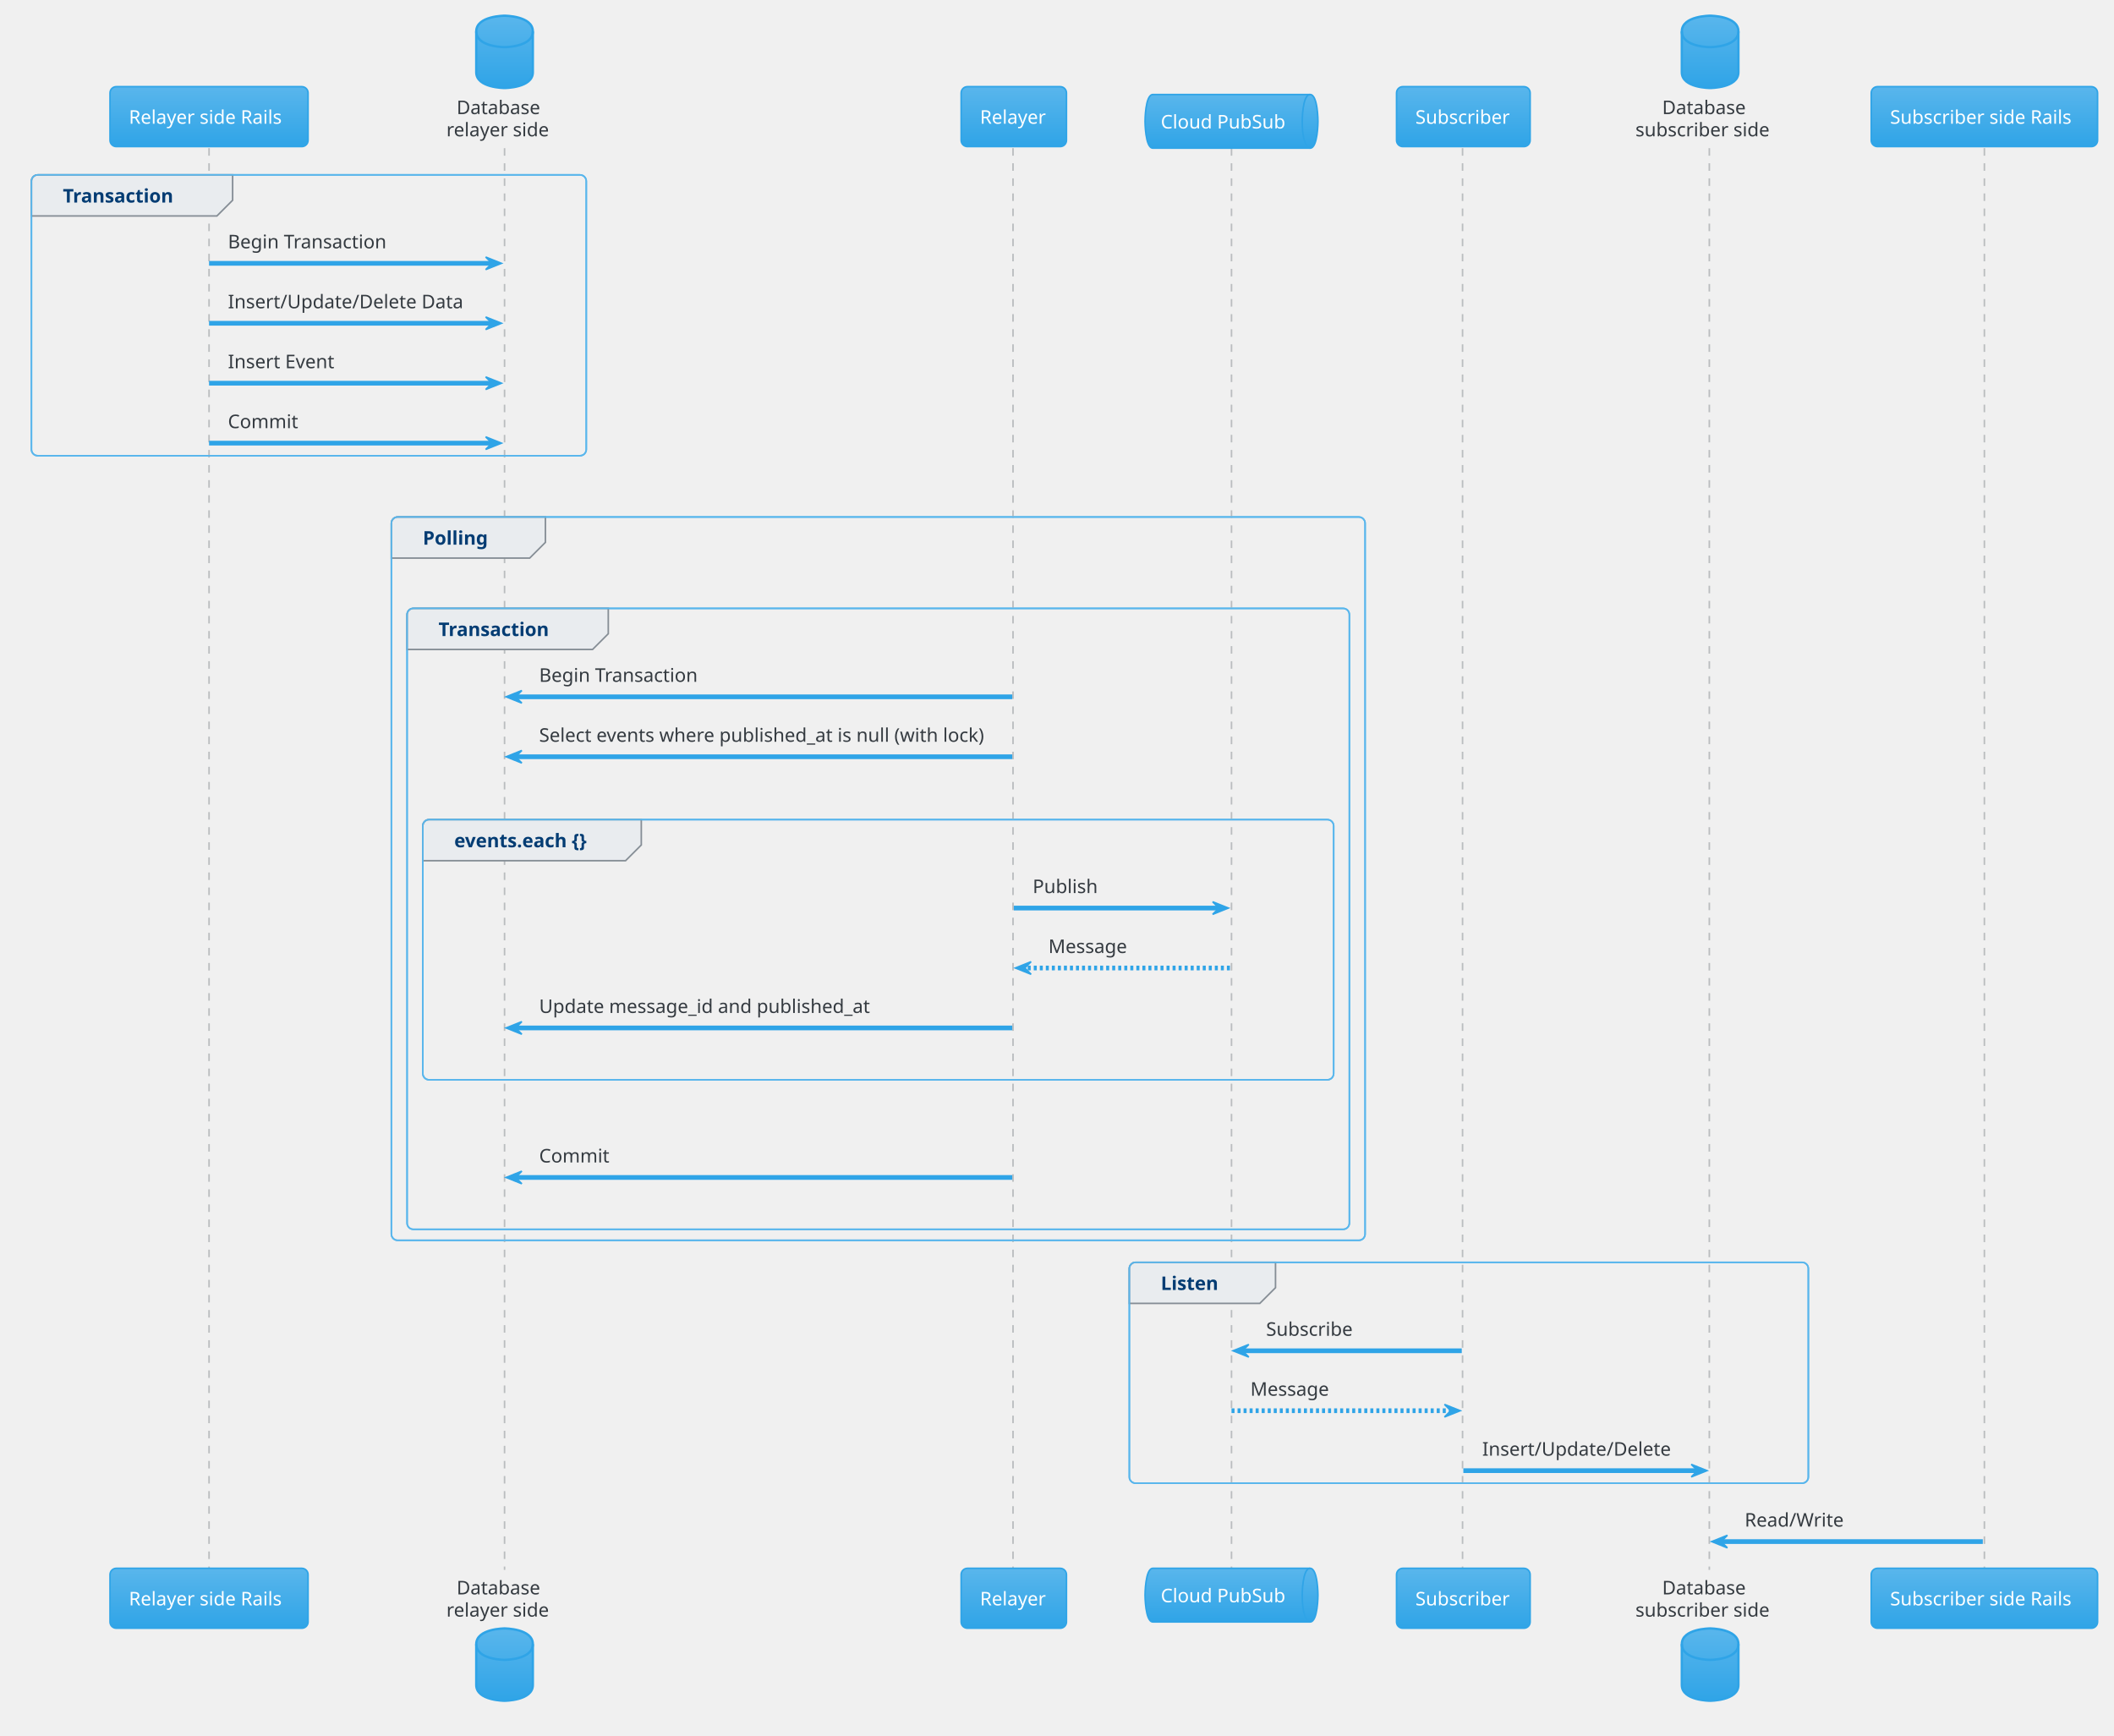
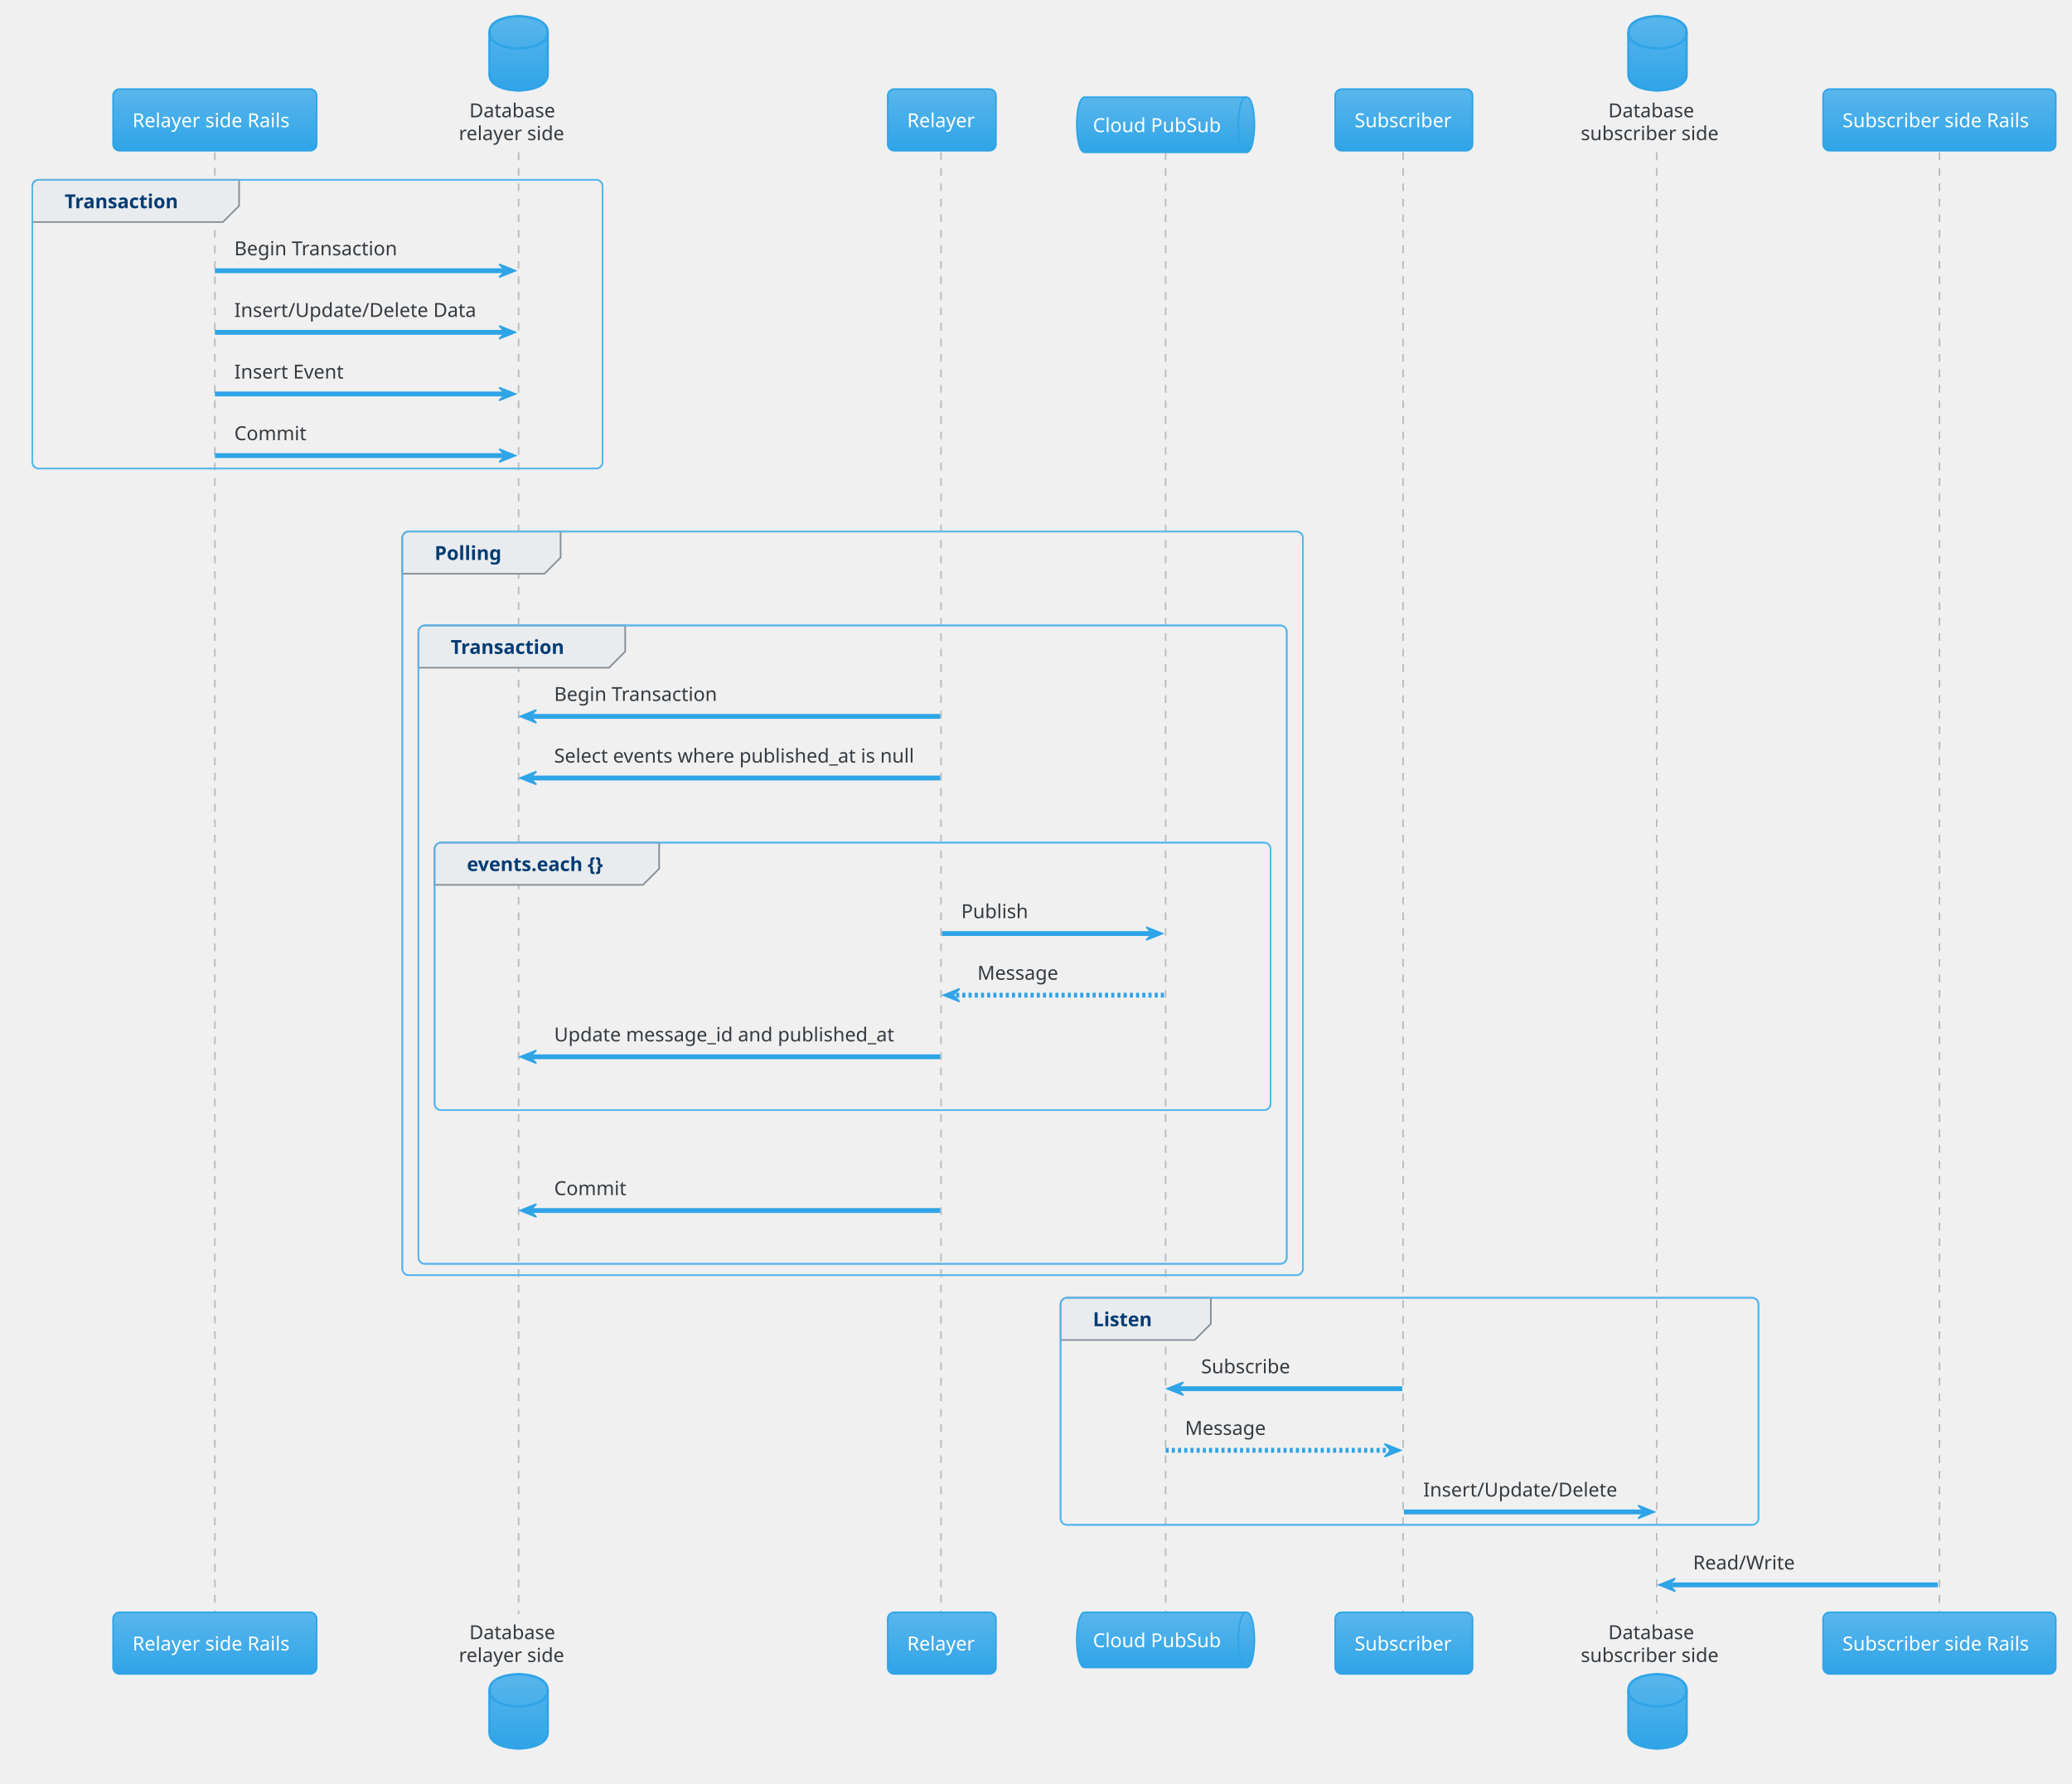
- <svg xmlns="http://www.w3.org/2000/svg" contentStyleType="text/css" height="1150px" preserveAspectRatio="none" style="width:1401px;height:1150px;background:#00000000;" version="1.1" viewBox="0 0 1401 1150" width="1401.042px" zoomAndPan="magnify">
+ <svg xmlns="http://www.w3.org/2000/svg" contentStyleType="text/css" height="1150px" preserveAspectRatio="none" style="width:1336px;height:1150px;background:#00000000;" version="1.1" viewBox="0 0 1336 1150" width="1336.458px" zoomAndPan="magnify">
  <defs>
-     <linearGradient id="gts03zjp7mt3a0" x1="50%" x2="50%" y1="0%" y2="100%">
+     <linearGradient id="g5yosbli2uix20" x1="50%" x2="50%" y1="0%" y2="100%">
      <stop offset="0%" stop-color="#59B6EC" />
      <stop offset="100%" stop-color="#2FA4E7" />
    </linearGradient>
  </defs>
  <g>
    <rect fill="none" height="186.108" rx="4.167" ry="4.167" style="stroke:#59B6EC;stroke-width:1.042;" width="367.708" x="20.833" y="115.902" />
-     <rect fill="none" height="479.37" rx="4.167" ry="4.167" style="stroke:#59B6EC;stroke-width:1.042;" width="645.312" x="259.375" y="342.635" />
-     <rect fill="none" height="411.523" rx="4.167" ry="4.167" style="stroke:#59B6EC;stroke-width:1.042;" width="624.479" x="269.792" y="403.19" />
-     <rect fill="none" height="172.428" rx="4.167" ry="4.167" style="stroke:#59B6EC;stroke-width:1.042;" width="603.646" x="280.208" y="543.188" />
-     <rect fill="none" height="146.387" rx="4.167" ry="4.167" style="stroke:#59B6EC;stroke-width:1.042;" width="450" x="748.438" y="836.588" />
+     <rect fill="none" height="479.37" rx="4.167" ry="4.167" style="stroke:#59B6EC;stroke-width:1.042;" width="580.729" x="259.375" y="342.635" />
+     <rect fill="none" height="411.523" rx="4.167" ry="4.167" style="stroke:#59B6EC;stroke-width:1.042;" width="559.896" x="269.792" y="403.19" />
+     <rect fill="none" height="172.428" rx="4.167" ry="4.167" style="stroke:#59B6EC;stroke-width:1.042;" width="539.062" x="280.208" y="543.188" />
+     <rect fill="none" height="146.387" rx="4.167" ry="4.167" style="stroke:#59B6EC;stroke-width:1.042;" width="450" x="683.854" y="836.588" />
    <line style="stroke:#BABDBF;stroke-width:1.042;stroke-dasharray:5.0,5.0;" x1="138.542" x2="138.542" y1="98.193" y2="1040.405" />
    <line style="stroke:#BABDBF;stroke-width:1.042;stroke-dasharray:5.0,5.0;" x1="334.375" x2="334.375" y1="98.193" y2="1040.405" />
-     <line style="stroke:#BABDBF;stroke-width:1.042;stroke-dasharray:5.0,5.0;" x1="671.354" x2="671.354" y1="98.193" y2="1040.405" />
-     <line style="stroke:#BABDBF;stroke-width:1.042;stroke-dasharray:5.0,5.0;" x1="816.146" x2="816.146" y1="98.193" y2="1040.405" />
-     <line style="stroke:#BABDBF;stroke-width:1.042;stroke-dasharray:5.0,5.0;" x1="969.271" x2="969.271" y1="98.193" y2="1040.405" />
-     <line style="stroke:#BABDBF;stroke-width:1.042;stroke-dasharray:5.0,5.0;" x1="1132.812" x2="1132.812" y1="98.193" y2="1040.405" />
-     <line style="stroke:#BABDBF;stroke-width:1.042;stroke-dasharray:5.0,5.0;" x1="1315.104" x2="1315.104" y1="98.193" y2="1040.405" />
-     <rect fill="url(#gts03zjp7mt3a0)" height="39.722" rx="4.167" ry="4.167" style="stroke:#2FA4E7;stroke-width:1.042;" width="131.25" x="72.917" y="57.43" />
+     <line style="stroke:#BABDBF;stroke-width:1.042;stroke-dasharray:5.0,5.0;" x1="606.771" x2="606.771" y1="98.193" y2="1040.405" />
+     <line style="stroke:#BABDBF;stroke-width:1.042;stroke-dasharray:5.0,5.0;" x1="751.562" x2="751.562" y1="98.193" y2="1040.405" />
+     <line style="stroke:#BABDBF;stroke-width:1.042;stroke-dasharray:5.0,5.0;" x1="904.688" x2="904.688" y1="98.193" y2="1040.405" />
+     <line style="stroke:#BABDBF;stroke-width:1.042;stroke-dasharray:5.0,5.0;" x1="1068.229" x2="1068.229" y1="98.193" y2="1040.405" />
+     <line style="stroke:#BABDBF;stroke-width:1.042;stroke-dasharray:5.0,5.0;" x1="1250.521" x2="1250.521" y1="98.193" y2="1040.405" />
+     <rect fill="url(#g5yosbli2uix20)" height="39.722" rx="4.167" ry="4.167" style="stroke:#2FA4E7;stroke-width:1.042;" width="131.25" x="72.917" y="57.43" />
    <text fill="#FFFFFF" font-family="&quot;Verdana&quot;" font-size="12.5" lengthAdjust="spacing" textLength="106.25" x="85.417" y="82.015">Relayer side Rails</text>
-     <rect fill="url(#gts03zjp7mt3a0)" height="39.722" rx="4.167" ry="4.167" style="stroke:#2FA4E7;stroke-width:1.042;" width="131.25" x="72.917" y="1039.364" />
+     <rect fill="url(#g5yosbli2uix20)" height="39.722" rx="4.167" ry="4.167" style="stroke:#2FA4E7;stroke-width:1.042;" width="131.25" x="72.917" y="1039.364" />
    <text fill="#FFFFFF" font-family="&quot;Verdana&quot;" font-size="12.5" lengthAdjust="spacing" textLength="106.25" x="85.417" y="1063.949">Relayer side Rails</text>
    <text fill="#343A40" font-family="&quot;Verdana&quot;" font-size="12.5" lengthAdjust="spacing" textLength="57.292" x="302.604" y="75.627">Database</text>
    <text fill="#343A40" font-family="&quot;Verdana&quot;" font-size="12.5" lengthAdjust="spacing" textLength="70.833" x="295.833" y="90.348">relayer side</text>
-     <path d="M315.625,20.833 C315.625,10.417 334.375,10.417 334.375,10.417 C334.375,10.417 353.125,10.417 353.125,20.833 L353.125,47.917 C353.125,58.333 334.375,58.333 334.375,58.333 C334.375,58.333 315.625,58.333 315.625,47.917 L315.625,20.833 " fill="url(#gts03zjp7mt3a0)" style="stroke:#2FA4E7;stroke-width:1.562;" />
+     <path d="M315.625,20.833 C315.625,10.417 334.375,10.417 334.375,10.417 C334.375,10.417 353.125,10.417 353.125,20.833 L353.125,47.917 C353.125,58.333 334.375,58.333 334.375,58.333 C334.375,58.333 315.625,58.333 315.625,47.917 L315.625,20.833 " fill="url(#g5yosbli2uix20)" style="stroke:#2FA4E7;stroke-width:1.562;" />
    <path d="M315.625,20.833 C315.625,31.25 334.375,31.25 334.375,31.25 C334.375,31.25 353.125,31.25 353.125,20.833 " fill="none" style="stroke:#2FA4E7;stroke-width:1.562;" />
    <text fill="#343A40" font-family="&quot;Verdana&quot;" font-size="12.5" lengthAdjust="spacing" textLength="57.292" x="302.604" y="1056.657">Database</text>
    <text fill="#343A40" font-family="&quot;Verdana&quot;" font-size="12.5" lengthAdjust="spacing" textLength="70.833" x="295.833" y="1071.379">relayer side</text>
-     <path d="M315.625,1089.64 C315.625,1079.224 334.375,1079.224 334.375,1079.224 C334.375,1079.224 353.125,1079.224 353.125,1089.64 L353.125,1116.724 C353.125,1127.14 334.375,1127.14 334.375,1127.14 C334.375,1127.14 315.625,1127.14 315.625,1116.724 L315.625,1089.64 " fill="url(#gts03zjp7mt3a0)" style="stroke:#2FA4E7;stroke-width:1.562;" />
+     <path d="M315.625,1089.64 C315.625,1079.224 334.375,1079.224 334.375,1079.224 C334.375,1079.224 353.125,1079.224 353.125,1089.64 L353.125,1116.724 C353.125,1127.14 334.375,1127.14 334.375,1127.14 C334.375,1127.14 315.625,1127.14 315.625,1116.724 L315.625,1089.64 " fill="url(#g5yosbli2uix20)" style="stroke:#2FA4E7;stroke-width:1.562;" />
    <path d="M315.625,1089.64 C315.625,1100.057 334.375,1100.057 334.375,1100.057 C334.375,1100.057 353.125,1100.057 353.125,1089.64 " fill="none" style="stroke:#2FA4E7;stroke-width:1.562;" />
-     <rect fill="url(#gts03zjp7mt3a0)" height="39.722" rx="4.167" ry="4.167" style="stroke:#2FA4E7;stroke-width:1.042;" width="69.792" x="636.979" y="57.43" />
-     <text fill="#FFFFFF" font-family="&quot;Verdana&quot;" font-size="12.5" lengthAdjust="spacing" textLength="44.792" x="649.479" y="82.015">Relayer</text>
-     <rect fill="url(#gts03zjp7mt3a0)" height="39.722" rx="4.167" ry="4.167" style="stroke:#2FA4E7;stroke-width:1.042;" width="69.792" x="636.979" y="1039.364" />
-     <text fill="#FFFFFF" font-family="&quot;Verdana&quot;" font-size="12.5" lengthAdjust="spacing" textLength="44.792" x="649.479" y="1063.949">Relayer</text>
-     <path d="M764.062,62.638 L868.229,62.638 C873.438,62.638 873.438,80.416 873.438,80.416 C873.438,80.416 873.438,98.193 868.229,98.193 L764.062,98.193 C758.854,98.193 758.854,80.416 758.854,80.416 C758.854,80.416 758.854,62.638 764.062,62.638 " fill="url(#gts03zjp7mt3a0)" style="stroke:#2FA4E7;stroke-width:1.042;" />
-     <path d="M868.229,62.638 C863.021,62.638 863.021,80.416 863.021,80.416 C863.021,98.193 868.229,98.193 868.229,98.193 " fill="none" style="stroke:#2FA4E7;stroke-width:1.042;" />
-     <text fill="#FFFFFF" font-family="&quot;Verdana&quot;" font-size="12.5" lengthAdjust="spacing" textLength="83.333" x="769.271" y="85.14">Cloud PubSub</text>
-     <path d="M764.062,1039.364 L868.229,1039.364 C873.438,1039.364 873.438,1057.141 873.438,1057.141 C873.438,1057.141 873.438,1074.919 868.229,1074.919 L764.062,1074.919 C758.854,1074.919 758.854,1057.141 758.854,1057.141 C758.854,1057.141 758.854,1039.364 764.062,1039.364 " fill="url(#gts03zjp7mt3a0)" style="stroke:#2FA4E7;stroke-width:1.042;" />
-     <path d="M868.229,1039.364 C863.021,1039.364 863.021,1057.141 863.021,1057.141 C863.021,1074.919 868.229,1074.919 868.229,1074.919 " fill="none" style="stroke:#2FA4E7;stroke-width:1.042;" />
-     <text fill="#FFFFFF" font-family="&quot;Verdana&quot;" font-size="12.5" lengthAdjust="spacing" textLength="83.333" x="769.271" y="1061.865">Cloud PubSub</text>
-     <rect fill="url(#gts03zjp7mt3a0)" height="39.722" rx="4.167" ry="4.167" style="stroke:#2FA4E7;stroke-width:1.042;" width="88.542" x="925.521" y="57.43" />
-     <text fill="#FFFFFF" font-family="&quot;Verdana&quot;" font-size="12.5" lengthAdjust="spacing" textLength="63.542" x="938.021" y="82.015">Subscriber</text>
-     <rect fill="url(#gts03zjp7mt3a0)" height="39.722" rx="4.167" ry="4.167" style="stroke:#2FA4E7;stroke-width:1.042;" width="88.542" x="925.521" y="1039.364" />
-     <text fill="#FFFFFF" font-family="&quot;Verdana&quot;" font-size="12.5" lengthAdjust="spacing" textLength="63.542" x="938.021" y="1063.949">Subscriber</text>
-     <text fill="#343A40" font-family="&quot;Verdana&quot;" font-size="12.5" lengthAdjust="spacing" textLength="57.292" x="1101.562" y="75.627">Database</text>
-     <text fill="#343A40" font-family="&quot;Verdana&quot;" font-size="12.5" lengthAdjust="spacing" textLength="92.708" x="1083.854" y="90.348">subscriber side</text>
-     <path d="M1114.583,20.833 C1114.583,10.417 1133.333,10.417 1133.333,10.417 C1133.333,10.417 1152.083,10.417 1152.083,20.833 L1152.083,47.917 C1152.083,58.333 1133.333,58.333 1133.333,58.333 C1133.333,58.333 1114.583,58.333 1114.583,47.917 L1114.583,20.833 " fill="url(#gts03zjp7mt3a0)" style="stroke:#2FA4E7;stroke-width:1.562;" />
-     <path d="M1114.583,20.833 C1114.583,31.25 1133.333,31.25 1133.333,31.25 C1133.333,31.25 1152.083,31.25 1152.083,20.833 " fill="none" style="stroke:#2FA4E7;stroke-width:1.562;" />
-     <text fill="#343A40" font-family="&quot;Verdana&quot;" font-size="12.5" lengthAdjust="spacing" textLength="57.292" x="1101.562" y="1056.657">Database</text>
-     <text fill="#343A40" font-family="&quot;Verdana&quot;" font-size="12.5" lengthAdjust="spacing" textLength="92.708" x="1083.854" y="1071.379">subscriber side</text>
-     <path d="M1114.583,1089.64 C1114.583,1079.224 1133.333,1079.224 1133.333,1079.224 C1133.333,1079.224 1152.083,1079.224 1152.083,1089.64 L1152.083,1116.724 C1152.083,1127.14 1133.333,1127.14 1133.333,1127.14 C1133.333,1127.14 1114.583,1127.14 1114.583,1116.724 L1114.583,1089.64 " fill="url(#gts03zjp7mt3a0)" style="stroke:#2FA4E7;stroke-width:1.562;" />
-     <path d="M1114.583,1089.64 C1114.583,1100.057 1133.333,1100.057 1133.333,1100.057 C1133.333,1100.057 1152.083,1100.057 1152.083,1089.64 " fill="none" style="stroke:#2FA4E7;stroke-width:1.562;" />
-     <rect fill="url(#gts03zjp7mt3a0)" height="39.722" rx="4.167" ry="4.167" style="stroke:#2FA4E7;stroke-width:1.042;" width="150" x="1240.104" y="57.43" />
-     <text fill="#FFFFFF" font-family="&quot;Verdana&quot;" font-size="12.5" lengthAdjust="spacing" textLength="125" x="1252.604" y="82.015">Subscriber side Rails</text>
-     <rect fill="url(#gts03zjp7mt3a0)" height="39.722" rx="4.167" ry="4.167" style="stroke:#2FA4E7;stroke-width:1.042;" width="150" x="1240.104" y="1039.364" />
-     <text fill="#FFFFFF" font-family="&quot;Verdana&quot;" font-size="12.5" lengthAdjust="spacing" textLength="125" x="1252.604" y="1063.949">Subscriber side Rails</text>
+     <rect fill="url(#g5yosbli2uix20)" height="39.722" rx="4.167" ry="4.167" style="stroke:#2FA4E7;stroke-width:1.042;" width="69.792" x="572.396" y="57.43" />
+     <text fill="#FFFFFF" font-family="&quot;Verdana&quot;" font-size="12.5" lengthAdjust="spacing" textLength="44.792" x="584.896" y="82.015">Relayer</text>
+     <rect fill="url(#g5yosbli2uix20)" height="39.722" rx="4.167" ry="4.167" style="stroke:#2FA4E7;stroke-width:1.042;" width="69.792" x="572.396" y="1039.364" />
+     <text fill="#FFFFFF" font-family="&quot;Verdana&quot;" font-size="12.5" lengthAdjust="spacing" textLength="44.792" x="584.896" y="1063.949">Relayer</text>
+     <path d="M699.479,62.638 L803.646,62.638 C808.854,62.638 808.854,80.416 808.854,80.416 C808.854,80.416 808.854,98.193 803.646,98.193 L699.479,98.193 C694.271,98.193 694.271,80.416 694.271,80.416 C694.271,80.416 694.271,62.638 699.479,62.638 " fill="url(#g5yosbli2uix20)" style="stroke:#2FA4E7;stroke-width:1.042;" />
+     <path d="M803.646,62.638 C798.438,62.638 798.438,80.416 798.438,80.416 C798.438,98.193 803.646,98.193 803.646,98.193 " fill="none" style="stroke:#2FA4E7;stroke-width:1.042;" />
+     <text fill="#FFFFFF" font-family="&quot;Verdana&quot;" font-size="12.5" lengthAdjust="spacing" textLength="83.333" x="704.688" y="85.14">Cloud PubSub</text>
+     <path d="M699.479,1039.364 L803.646,1039.364 C808.854,1039.364 808.854,1057.141 808.854,1057.141 C808.854,1057.141 808.854,1074.919 803.646,1074.919 L699.479,1074.919 C694.271,1074.919 694.271,1057.141 694.271,1057.141 C694.271,1057.141 694.271,1039.364 699.479,1039.364 " fill="url(#g5yosbli2uix20)" style="stroke:#2FA4E7;stroke-width:1.042;" />
+     <path d="M803.646,1039.364 C798.438,1039.364 798.438,1057.141 798.438,1057.141 C798.438,1074.919 803.646,1074.919 803.646,1074.919 " fill="none" style="stroke:#2FA4E7;stroke-width:1.042;" />
+     <text fill="#FFFFFF" font-family="&quot;Verdana&quot;" font-size="12.5" lengthAdjust="spacing" textLength="83.333" x="704.688" y="1061.865">Cloud PubSub</text>
+     <rect fill="url(#g5yosbli2uix20)" height="39.722" rx="4.167" ry="4.167" style="stroke:#2FA4E7;stroke-width:1.042;" width="88.542" x="860.938" y="57.43" />
+     <text fill="#FFFFFF" font-family="&quot;Verdana&quot;" font-size="12.5" lengthAdjust="spacing" textLength="63.542" x="873.438" y="82.015">Subscriber</text>
+     <rect fill="url(#g5yosbli2uix20)" height="39.722" rx="4.167" ry="4.167" style="stroke:#2FA4E7;stroke-width:1.042;" width="88.542" x="860.938" y="1039.364" />
+     <text fill="#FFFFFF" font-family="&quot;Verdana&quot;" font-size="12.5" lengthAdjust="spacing" textLength="63.542" x="873.438" y="1063.949">Subscriber</text>
+     <text fill="#343A40" font-family="&quot;Verdana&quot;" font-size="12.5" lengthAdjust="spacing" textLength="57.292" x="1036.979" y="75.627">Database</text>
+     <text fill="#343A40" font-family="&quot;Verdana&quot;" font-size="12.5" lengthAdjust="spacing" textLength="92.708" x="1019.271" y="90.348">subscriber side</text>
+     <path d="M1050,20.833 C1050,10.417 1068.75,10.417 1068.75,10.417 C1068.75,10.417 1087.5,10.417 1087.5,20.833 L1087.5,47.917 C1087.5,58.333 1068.75,58.333 1068.75,58.333 C1068.75,58.333 1050,58.333 1050,47.917 L1050,20.833 " fill="url(#g5yosbli2uix20)" style="stroke:#2FA4E7;stroke-width:1.562;" />
+     <path d="M1050,20.833 C1050,31.25 1068.75,31.25 1068.75,31.25 C1068.75,31.25 1087.5,31.25 1087.5,20.833 " fill="none" style="stroke:#2FA4E7;stroke-width:1.562;" />
+     <text fill="#343A40" font-family="&quot;Verdana&quot;" font-size="12.5" lengthAdjust="spacing" textLength="57.292" x="1036.979" y="1056.657">Database</text>
+     <text fill="#343A40" font-family="&quot;Verdana&quot;" font-size="12.5" lengthAdjust="spacing" textLength="92.708" x="1019.271" y="1071.379">subscriber side</text>
+     <path d="M1050,1089.64 C1050,1079.224 1068.75,1079.224 1068.75,1079.224 C1068.75,1079.224 1087.5,1079.224 1087.5,1089.64 L1087.5,1116.724 C1087.5,1127.14 1068.75,1127.14 1068.75,1127.14 C1068.75,1127.14 1050,1127.14 1050,1116.724 L1050,1089.64 " fill="url(#g5yosbli2uix20)" style="stroke:#2FA4E7;stroke-width:1.562;" />
+     <path d="M1050,1089.64 C1050,1100.057 1068.75,1100.057 1068.75,1100.057 C1068.75,1100.057 1087.5,1100.057 1087.5,1089.64 " fill="none" style="stroke:#2FA4E7;stroke-width:1.562;" />
+     <rect fill="url(#g5yosbli2uix20)" height="39.722" rx="4.167" ry="4.167" style="stroke:#2FA4E7;stroke-width:1.042;" width="150" x="1175.521" y="57.43" />
+     <text fill="#FFFFFF" font-family="&quot;Verdana&quot;" font-size="12.5" lengthAdjust="spacing" textLength="125" x="1188.021" y="82.015">Subscriber side Rails</text>
+     <rect fill="url(#g5yosbli2uix20)" height="39.722" rx="4.167" ry="4.167" style="stroke:#2FA4E7;stroke-width:1.042;" width="150" x="1175.521" y="1039.364" />
+     <text fill="#FFFFFF" font-family="&quot;Verdana&quot;" font-size="12.5" lengthAdjust="spacing" textLength="125" x="1188.021" y="1063.949">Subscriber side Rails</text>
    <path d="M25,115.902 L154.167,115.902 L154.167,132.707 L143.75,143.123 L20.833,143.123 L20.833,120.068 A4.167,4.167 0 0 1 25,115.902 " fill="#E9ECEF" style="stroke:#868E96;stroke-width:1.042;" />
    <rect fill="none" height="186.108" rx="4.167" ry="4.167" style="stroke:#59B6EC;stroke-width:1.042;" width="367.708" x="20.833" y="115.902" />
    <text fill="#033C73" font-family="&quot;Verdana&quot;" font-size="12.5" font-weight="bold" lengthAdjust="spacing" textLength="76.042" x="41.667" y="134.237">Transaction</text>
    <polygon fill="#2FA4E7" points="321.875,170.345,332.292,174.512,321.875,178.678,326.042,174.512" style="stroke:#2FA4E7;stroke-width:1.042;" />
    <line style="stroke:#2FA4E7;stroke-width:3.125;" x1="138.542" x2="328.125" y1="174.512" y2="174.512" />
    <text fill="#343A40" font-family="&quot;Verdana&quot;" font-size="12.5" lengthAdjust="spacing" textLength="106.25" x="151.042" y="164.583">Begin Transaction</text>
    <polygon fill="#2FA4E7" points="321.875,210.067,332.292,214.233,321.875,218.4,326.042,214.233" style="stroke:#2FA4E7;stroke-width:1.042;" />
    <line style="stroke:#2FA4E7;stroke-width:3.125;" x1="138.542" x2="328.125" y1="214.233" y2="214.233" />
    <text fill="#343A40" font-family="&quot;Verdana&quot;" font-size="12.5" lengthAdjust="spacing" textLength="160.417" x="151.042" y="204.305">Insert/Update/Delete Data</text>
    <polygon fill="#2FA4E7" points="321.875,249.788,332.292,253.955,321.875,258.122,326.042,253.955" style="stroke:#2FA4E7;stroke-width:1.042;" />
    <line style="stroke:#2FA4E7;stroke-width:3.125;" x1="138.542" x2="328.125" y1="253.955" y2="253.955" />
    <text fill="#343A40" font-family="&quot;Verdana&quot;" font-size="12.5" lengthAdjust="spacing" textLength="69.792" x="151.042" y="244.027">Insert Event</text>
    <polygon fill="#2FA4E7" points="321.875,289.51,332.292,293.677,321.875,297.843,326.042,293.677" style="stroke:#2FA4E7;stroke-width:1.042;" />
    <line style="stroke:#2FA4E7;stroke-width:3.125;" x1="138.542" x2="328.125" y1="293.677" y2="293.677" />
    <text fill="#343A40" font-family="&quot;Verdana&quot;" font-size="12.5" lengthAdjust="spacing" textLength="45.833" x="151.042" y="283.748">Commit</text>
    <path d="M263.542,342.635 L361.458,342.635 L361.458,359.44 L351.042,369.857 L259.375,369.857 L259.375,346.802 A4.167,4.167 0 0 1 263.542,342.635 " fill="#E9ECEF" style="stroke:#868E96;stroke-width:1.042;" />
-     <rect fill="none" height="479.37" rx="4.167" ry="4.167" style="stroke:#59B6EC;stroke-width:1.042;" width="645.312" x="259.375" y="342.635" />
+     <rect fill="none" height="479.37" rx="4.167" ry="4.167" style="stroke:#59B6EC;stroke-width:1.042;" width="580.729" x="259.375" y="342.635" />
    <text fill="#033C73" font-family="&quot;Verdana&quot;" font-size="12.5" font-weight="bold" lengthAdjust="spacing" textLength="44.792" x="280.208" y="360.97">Polling</text>
    <path d="M273.958,403.19 L403.125,403.19 L403.125,419.995 L392.708,430.412 L269.792,430.412 L269.792,407.357 A4.167,4.167 0 0 1 273.958,403.19 " fill="#E9ECEF" style="stroke:#868E96;stroke-width:1.042;" />
-     <rect fill="none" height="411.523" rx="4.167" ry="4.167" style="stroke:#59B6EC;stroke-width:1.042;" width="624.479" x="269.792" y="403.19" />
+     <rect fill="none" height="411.523" rx="4.167" ry="4.167" style="stroke:#59B6EC;stroke-width:1.042;" width="559.896" x="269.792" y="403.19" />
    <text fill="#033C73" font-family="&quot;Verdana&quot;" font-size="12.5" font-weight="bold" lengthAdjust="spacing" textLength="76.042" x="290.625" y="421.525">Transaction</text>
    <polygon fill="#2FA4E7" points="345.833,457.634,335.417,461.8,345.833,465.967,341.667,461.8" style="stroke:#2FA4E7;stroke-width:1.042;" />
-     <line style="stroke:#2FA4E7;stroke-width:3.125;" x1="339.583" x2="670.833" y1="461.8" y2="461.8" />
+     <line style="stroke:#2FA4E7;stroke-width:3.125;" x1="339.583" x2="606.25" y1="461.8" y2="461.8" />
    <text fill="#343A40" font-family="&quot;Verdana&quot;" font-size="12.5" lengthAdjust="spacing" textLength="106.25" x="357.292" y="451.872">Begin Transaction</text>
    <polygon fill="#2FA4E7" points="345.833,497.355,335.417,501.522,345.833,505.688,341.667,501.522" style="stroke:#2FA4E7;stroke-width:1.042;" />
-     <line style="stroke:#2FA4E7;stroke-width:3.125;" x1="339.583" x2="670.833" y1="501.522" y2="501.522" />
-     <text fill="#343A40" font-family="&quot;Verdana&quot;" font-size="12.5" lengthAdjust="spacing" textLength="302.083" x="357.292" y="491.593">Select events where published_at is null (with lock)</text>
+     <line style="stroke:#2FA4E7;stroke-width:3.125;" x1="339.583" x2="606.25" y1="501.522" y2="501.522" />
+     <text fill="#343A40" font-family="&quot;Verdana&quot;" font-size="12.5" lengthAdjust="spacing" textLength="237.5" x="357.292" y="491.593">Select events where published_at is null</text>
    <path d="M284.375,543.188 L425,543.188 L425,559.994 L414.583,570.41 L280.208,570.41 L280.208,547.355 A4.167,4.167 0 0 1 284.375,543.188 " fill="#E9ECEF" style="stroke:#868E96;stroke-width:1.042;" />
-     <rect fill="none" height="172.428" rx="4.167" ry="4.167" style="stroke:#59B6EC;stroke-width:1.042;" width="603.646" x="280.208" y="543.188" />
+     <rect fill="none" height="172.428" rx="4.167" ry="4.167" style="stroke:#59B6EC;stroke-width:1.042;" width="539.062" x="280.208" y="543.188" />
    <text fill="#033C73" font-family="&quot;Verdana&quot;" font-size="12.5" font-weight="bold" lengthAdjust="spacing" textLength="87.5" x="301.042" y="561.523">events.each {}</text>
-     <polygon fill="#2FA4E7" points="803.646,597.632,814.062,601.798,803.646,605.965,807.812,601.798" style="stroke:#2FA4E7;stroke-width:1.042;" />
-     <line style="stroke:#2FA4E7;stroke-width:3.125;" x1="671.875" x2="809.896" y1="601.798" y2="601.798" />
-     <text fill="#343A40" font-family="&quot;Verdana&quot;" font-size="12.5" lengthAdjust="spacing" textLength="42.708" x="684.375" y="591.87">Publish</text>
-     <polygon fill="#2FA4E7" points="683.333,637.354,672.917,641.52,683.333,645.687,679.167,641.52" style="stroke:#2FA4E7;stroke-width:1.042;" />
-     <line style="stroke:#2FA4E7;stroke-width:3.125;stroke-dasharray:2.0,2.0;" x1="677.083" x2="815.104" y1="641.52" y2="641.52" />
-     <text fill="#343A40" font-family="&quot;Verdana&quot;" font-size="12.5" lengthAdjust="spacing" textLength="52.083" x="694.792" y="631.592">Message</text>
+     <polygon fill="#2FA4E7" points="739.062,597.632,749.479,601.798,739.062,605.965,743.229,601.798" style="stroke:#2FA4E7;stroke-width:1.042;" />
+     <line style="stroke:#2FA4E7;stroke-width:3.125;" x1="607.292" x2="745.312" y1="601.798" y2="601.798" />
+     <text fill="#343A40" font-family="&quot;Verdana&quot;" font-size="12.5" lengthAdjust="spacing" textLength="42.708" x="619.792" y="591.87">Publish</text>
+     <polygon fill="#2FA4E7" points="618.75,637.354,608.333,641.52,618.75,645.687,614.583,641.52" style="stroke:#2FA4E7;stroke-width:1.042;" />
+     <line style="stroke:#2FA4E7;stroke-width:3.125;stroke-dasharray:2.0,2.0;" x1="612.5" x2="750.521" y1="641.52" y2="641.52" />
+     <text fill="#343A40" font-family="&quot;Verdana&quot;" font-size="12.5" lengthAdjust="spacing" textLength="52.083" x="630.208" y="631.592">Message</text>
    <polygon fill="#2FA4E7" points="345.833,677.075,335.417,681.242,345.833,685.409,341.667,681.242" style="stroke:#2FA4E7;stroke-width:1.042;" />
-     <line style="stroke:#2FA4E7;stroke-width:3.125;" x1="339.583" x2="670.833" y1="681.242" y2="681.242" />
+     <line style="stroke:#2FA4E7;stroke-width:3.125;" x1="339.583" x2="606.25" y1="681.242" y2="681.242" />
    <text fill="#343A40" font-family="&quot;Verdana&quot;" font-size="12.5" lengthAdjust="spacing" textLength="227.083" x="357.292" y="671.313">Update message_id and published_at</text>
    <polygon fill="#2FA4E7" points="345.833,776.172,335.417,780.338,345.833,784.505,341.667,780.338" style="stroke:#2FA4E7;stroke-width:1.042;" />
-     <line style="stroke:#2FA4E7;stroke-width:3.125;" x1="339.583" x2="670.833" y1="780.338" y2="780.338" />
+     <line style="stroke:#2FA4E7;stroke-width:3.125;" x1="339.583" x2="606.25" y1="780.338" y2="780.338" />
    <text fill="#343A40" font-family="&quot;Verdana&quot;" font-size="12.5" lengthAdjust="spacing" textLength="45.833" x="357.292" y="770.41">Commit</text>
-     <path d="M752.604,836.588 L845.312,836.588 L845.312,853.394 L834.896,863.81 L748.438,863.81 L748.438,840.755 A4.167,4.167 0 0 1 752.604,836.588 " fill="#E9ECEF" style="stroke:#868E96;stroke-width:1.042;" />
-     <rect fill="none" height="146.387" rx="4.167" ry="4.167" style="stroke:#59B6EC;stroke-width:1.042;" width="450" x="748.438" y="836.588" />
-     <text fill="#033C73" font-family="&quot;Verdana&quot;" font-size="12.5" font-weight="bold" lengthAdjust="spacing" textLength="39.583" x="769.271" y="854.923">Listen</text>
-     <polygon fill="#2FA4E7" points="827.604,891.032,817.188,895.199,827.604,899.365,823.438,895.199" style="stroke:#2FA4E7;stroke-width:1.042;" />
-     <line style="stroke:#2FA4E7;stroke-width:3.125;" x1="821.354" x2="968.75" y1="895.199" y2="895.199" />
-     <text fill="#343A40" font-family="&quot;Verdana&quot;" font-size="12.5" lengthAdjust="spacing" textLength="58.333" x="839.062" y="885.27">Subscribe</text>
-     <polygon fill="#2FA4E7" points="957.292,930.754,967.708,934.92,957.292,939.087,961.458,934.92" style="stroke:#2FA4E7;stroke-width:1.042;" />
-     <line style="stroke:#2FA4E7;stroke-width:3.125;stroke-dasharray:2.0,2.0;" x1="816.146" x2="963.542" y1="934.92" y2="934.92" />
-     <text fill="#343A40" font-family="&quot;Verdana&quot;" font-size="12.5" lengthAdjust="spacing" textLength="52.083" x="828.646" y="924.992">Message</text>
-     <polygon fill="#2FA4E7" points="1120.833,970.475,1131.25,974.642,1120.833,978.809,1125,974.642" style="stroke:#2FA4E7;stroke-width:1.042;" />
-     <line style="stroke:#2FA4E7;stroke-width:3.125;" x1="969.792" x2="1127.083" y1="974.642" y2="974.642" />
-     <text fill="#343A40" font-family="&quot;Verdana&quot;" font-size="12.5" lengthAdjust="spacing" textLength="128.125" x="982.292" y="964.713">Insert/Update/Delete</text>
-     <polygon fill="#2FA4E7" points="1144.792,1017.489,1134.375,1021.655,1144.792,1025.822,1140.625,1021.655" style="stroke:#2FA4E7;stroke-width:1.042;" />
-     <line style="stroke:#2FA4E7;stroke-width:3.125;" x1="1138.542" x2="1314.062" y1="1021.655" y2="1021.655" />
-     <text fill="#343A40" font-family="&quot;Verdana&quot;" font-size="12.5" lengthAdjust="spacing" textLength="67.708" x="1156.25" y="1011.727">Read/Write</text>
+     <path d="M688.021,836.588 L780.729,836.588 L780.729,853.394 L770.312,863.81 L683.854,863.81 L683.854,840.755 A4.167,4.167 0 0 1 688.021,836.588 " fill="#E9ECEF" style="stroke:#868E96;stroke-width:1.042;" />
+     <rect fill="none" height="146.387" rx="4.167" ry="4.167" style="stroke:#59B6EC;stroke-width:1.042;" width="450" x="683.854" y="836.588" />
+     <text fill="#033C73" font-family="&quot;Verdana&quot;" font-size="12.5" font-weight="bold" lengthAdjust="spacing" textLength="39.583" x="704.688" y="854.923">Listen</text>
+     <polygon fill="#2FA4E7" points="763.021,891.032,752.604,895.199,763.021,899.365,758.854,895.199" style="stroke:#2FA4E7;stroke-width:1.042;" />
+     <line style="stroke:#2FA4E7;stroke-width:3.125;" x1="756.771" x2="904.167" y1="895.199" y2="895.199" />
+     <text fill="#343A40" font-family="&quot;Verdana&quot;" font-size="12.5" lengthAdjust="spacing" textLength="58.333" x="774.479" y="885.27">Subscribe</text>
+     <polygon fill="#2FA4E7" points="892.708,930.754,903.125,934.92,892.708,939.087,896.875,934.92" style="stroke:#2FA4E7;stroke-width:1.042;" />
+     <line style="stroke:#2FA4E7;stroke-width:3.125;stroke-dasharray:2.0,2.0;" x1="751.562" x2="898.958" y1="934.92" y2="934.92" />
+     <text fill="#343A40" font-family="&quot;Verdana&quot;" font-size="12.5" lengthAdjust="spacing" textLength="52.083" x="764.062" y="924.992">Message</text>
+     <polygon fill="#2FA4E7" points="1056.25,970.475,1066.667,974.642,1056.25,978.809,1060.417,974.642" style="stroke:#2FA4E7;stroke-width:1.042;" />
+     <line style="stroke:#2FA4E7;stroke-width:3.125;" x1="905.208" x2="1062.5" y1="974.642" y2="974.642" />
+     <text fill="#343A40" font-family="&quot;Verdana&quot;" font-size="12.5" lengthAdjust="spacing" textLength="128.125" x="917.708" y="964.713">Insert/Update/Delete</text>
+     <polygon fill="#2FA4E7" points="1080.208,1017.489,1069.792,1021.655,1080.208,1025.822,1076.042,1021.655" style="stroke:#2FA4E7;stroke-width:1.042;" />
+     <line style="stroke:#2FA4E7;stroke-width:3.125;" x1="1073.958" x2="1249.479" y1="1021.655" y2="1021.655" />
+     <text fill="#343A40" font-family="&quot;Verdana&quot;" font-size="12.5" lengthAdjust="spacing" textLength="67.708" x="1091.667" y="1011.727">Read/Write</text>
  </g>
</svg>
